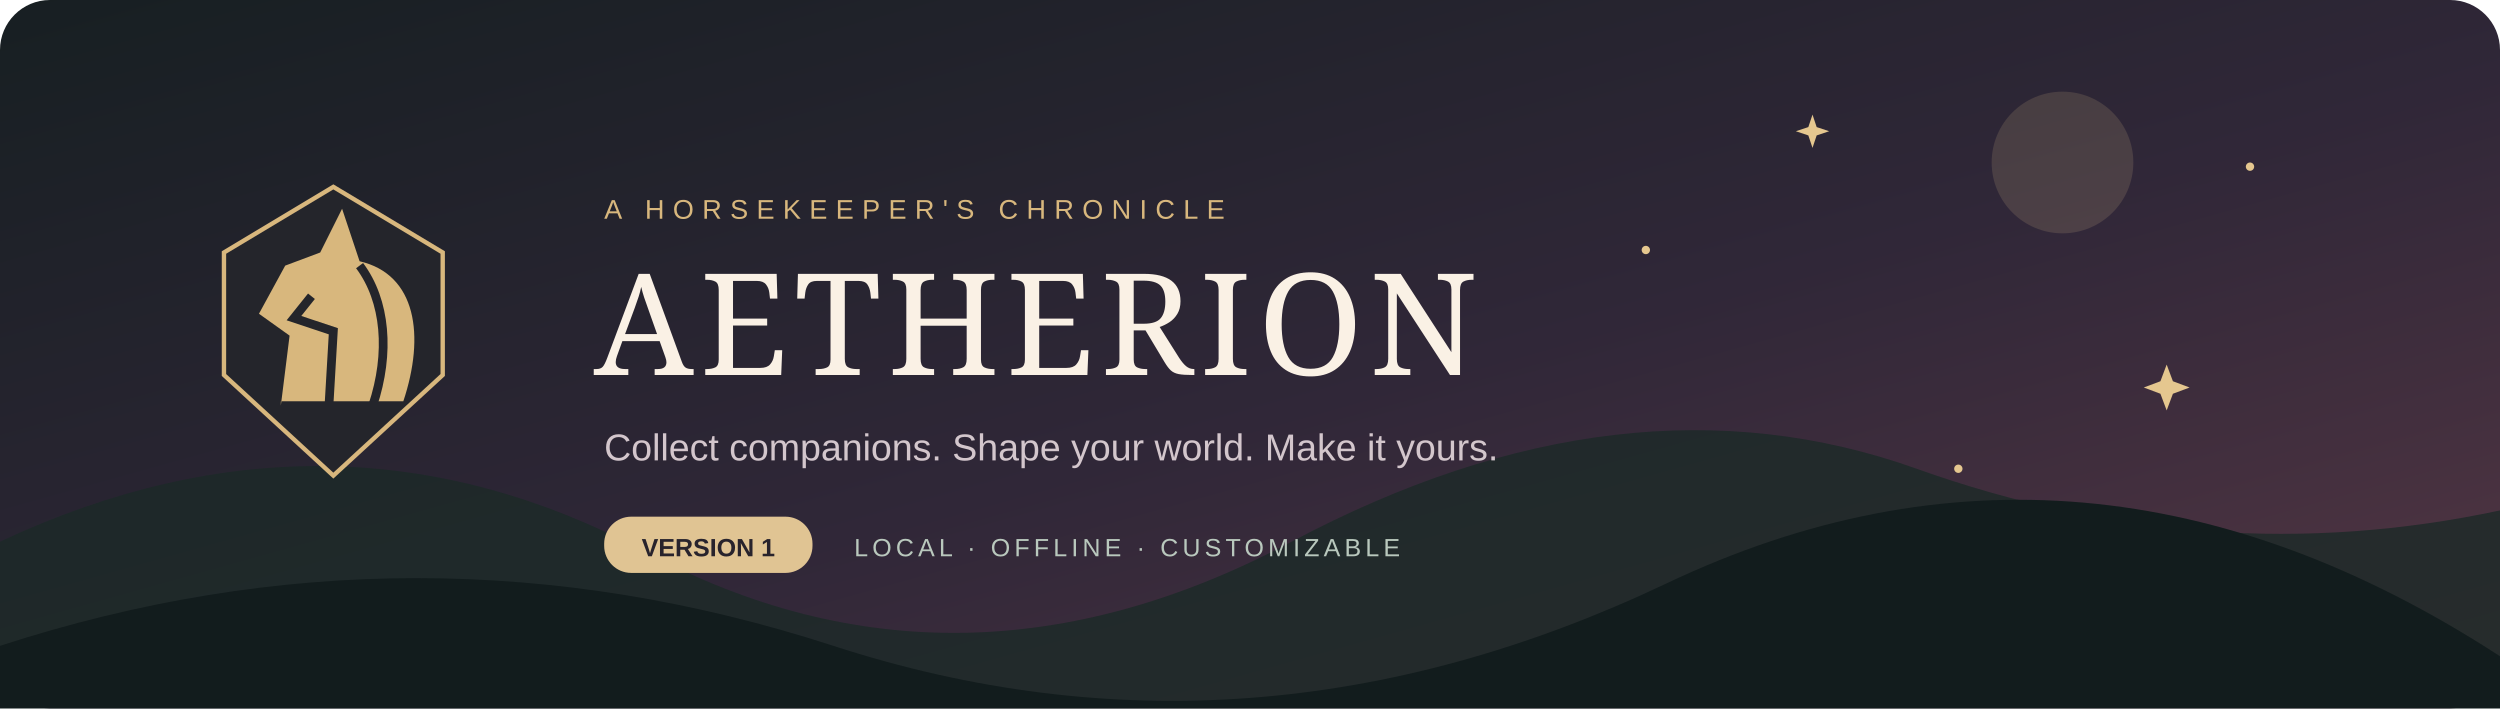
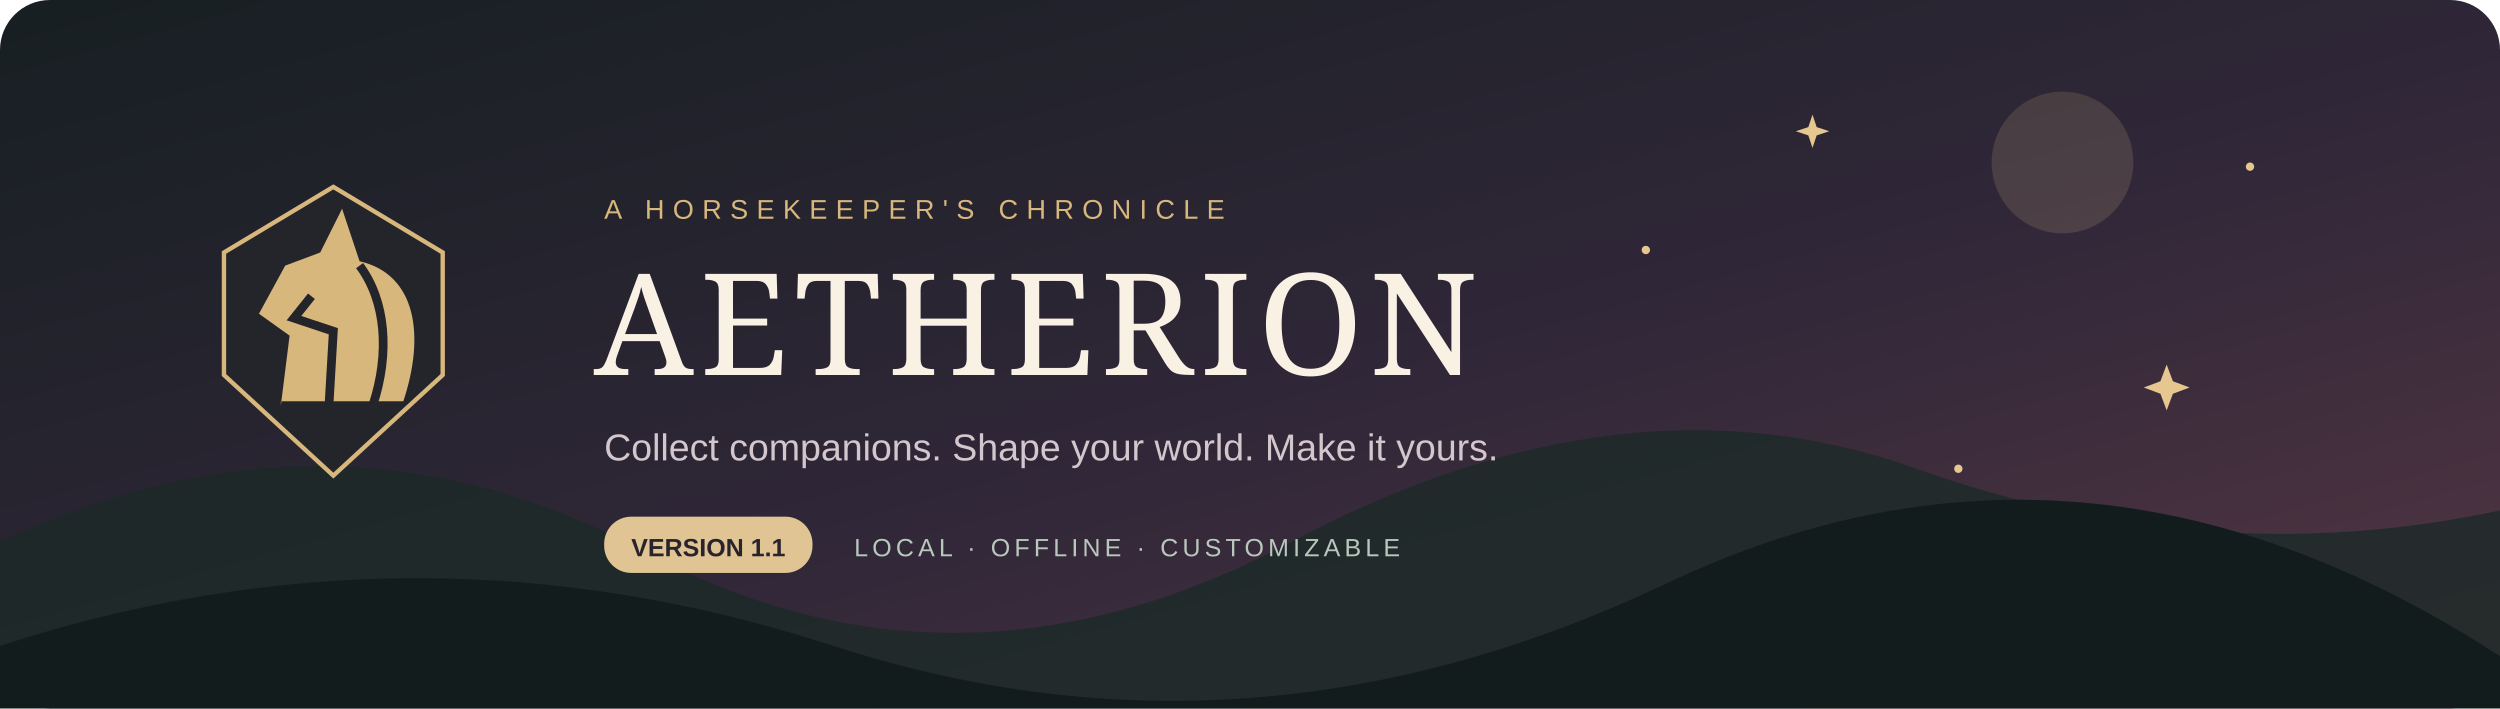
<svg xmlns="http://www.w3.org/2000/svg" width="1200" height="340" viewBox="0 0 1200 340" role="img" aria-labelledby="title desc">
  <defs>
    <linearGradient id="sky" x2="1" y2="1">
      <stop stop-color="#171f22" />
      <stop offset=".55" stop-color="#302738" />
      <stop offset="1" stop-color="#553744" />
    </linearGradient>
  </defs>
  <rect width="1200" height="340" rx="24" fill="url(#sky)" />
  <path d="M0 260Q160 185 310 265T620 260T920 225T1200 245V340H0Z" fill="#1b2927" opacity=".8" />
  <path d="M0 310Q200 245 400 310T800 280T1200 315V340H0Z" fill="#121c1d" />
  <g fill="#e5c78f">
    <circle cx="990" cy="78" r="34" opacity=".15" />
    <path d="m1040 175 3 8 8 3-8 3-3 8-3-8-8-3 8-3Zm-170-120 2 6 6 2-6 2-2 6-2-6-6-2 6-2Z" />
    <circle cx="1080" cy="80" r="2" />
    <circle cx="790" cy="120" r="2" />
    <circle cx="940" cy="225" r="2" />
  </g>
  <g transform="translate(76 75) scale(2.1)">
    <path d="M40 7 65 22v28L40 73 15 50V22Z" fill="#24252b" stroke="#d8b77d" />
    <path d="m28 57 2-16-7-5 6-11 8-3 5-10 4 12c13 3 15 17 10 32H28Z" fill="#d8b77d" />
    <path d="m35 32-4 5 9 3-1 17M46 25c6 8 7 20 3 32" fill="none" stroke="#24252b" stroke-width="2" />
  </g>
  <text x="290" y="105" fill="#d8b77d" font-family="Segoe UI,Arial,sans-serif" font-size="13" letter-spacing="4">A HORSEKEEPER'S CHRONICLE</text>
  <text x="285" y="180" fill="#faf1e5" font-family="Georgia,serif" font-size="68" letter-spacing="3">AETHERION</text>
  <text x="290" y="221" fill="#d3c6cc" font-family="Segoe UI,Arial,sans-serif" font-size="18">Collect companions. Shape your world. Make it yours.</text>
  <rect x="290" y="248" width="100" height="27" rx="13" fill="#e0c493" />
-   <text x="340" y="267" text-anchor="middle" fill="#28232c" font-family="Segoe UI,Arial,sans-serif" font-size="12" font-weight="bold">VERSION 1</text>
+   <text x="340" y="267" text-anchor="middle" fill="#28232c" font-family="Segoe UI,Arial,sans-serif" font-size="12" font-weight="bold">VERSION 1.1</text>
  <text x="410" y="267" fill="#b9c8bd" font-family="Segoe UI,Arial,sans-serif" font-size="12" letter-spacing="2">LOCAL · OFFLINE · CUSTOMIZABLE</text>
</svg>
